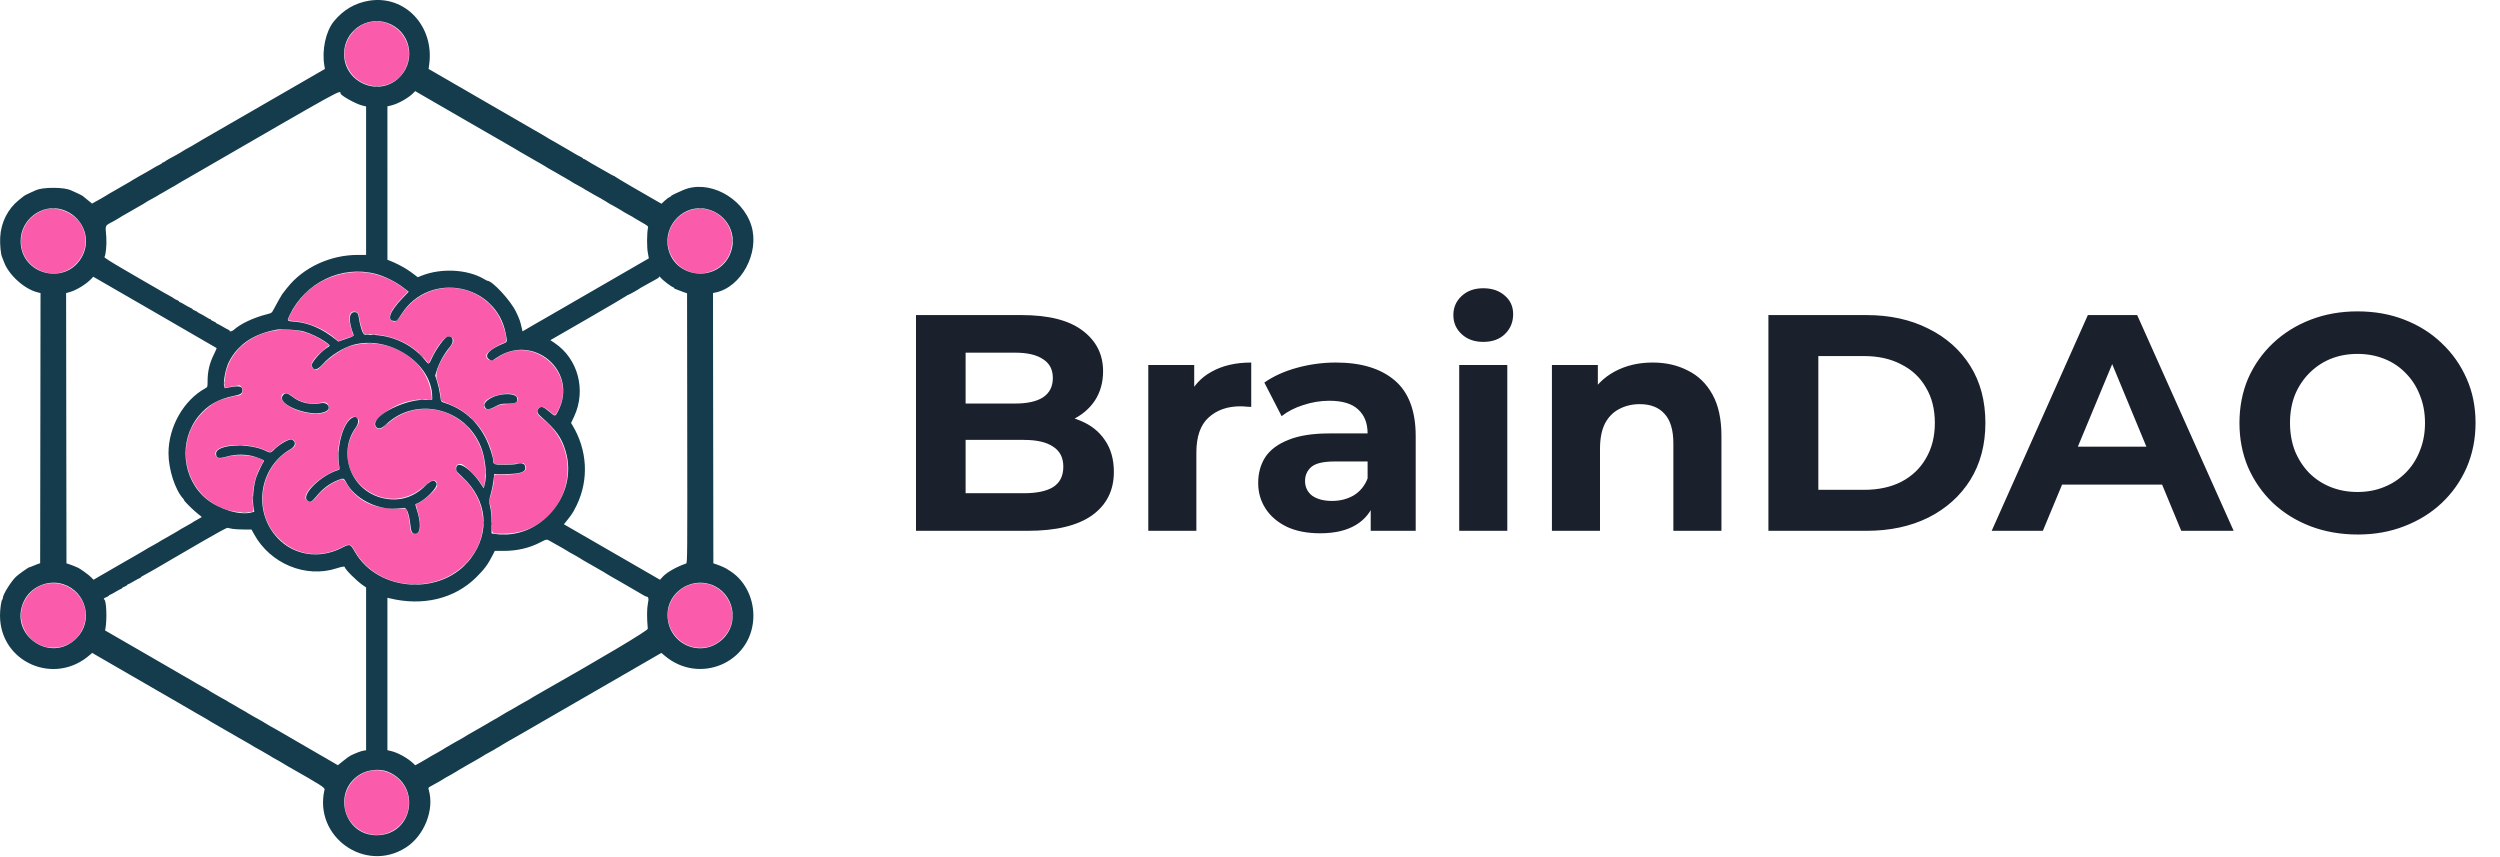
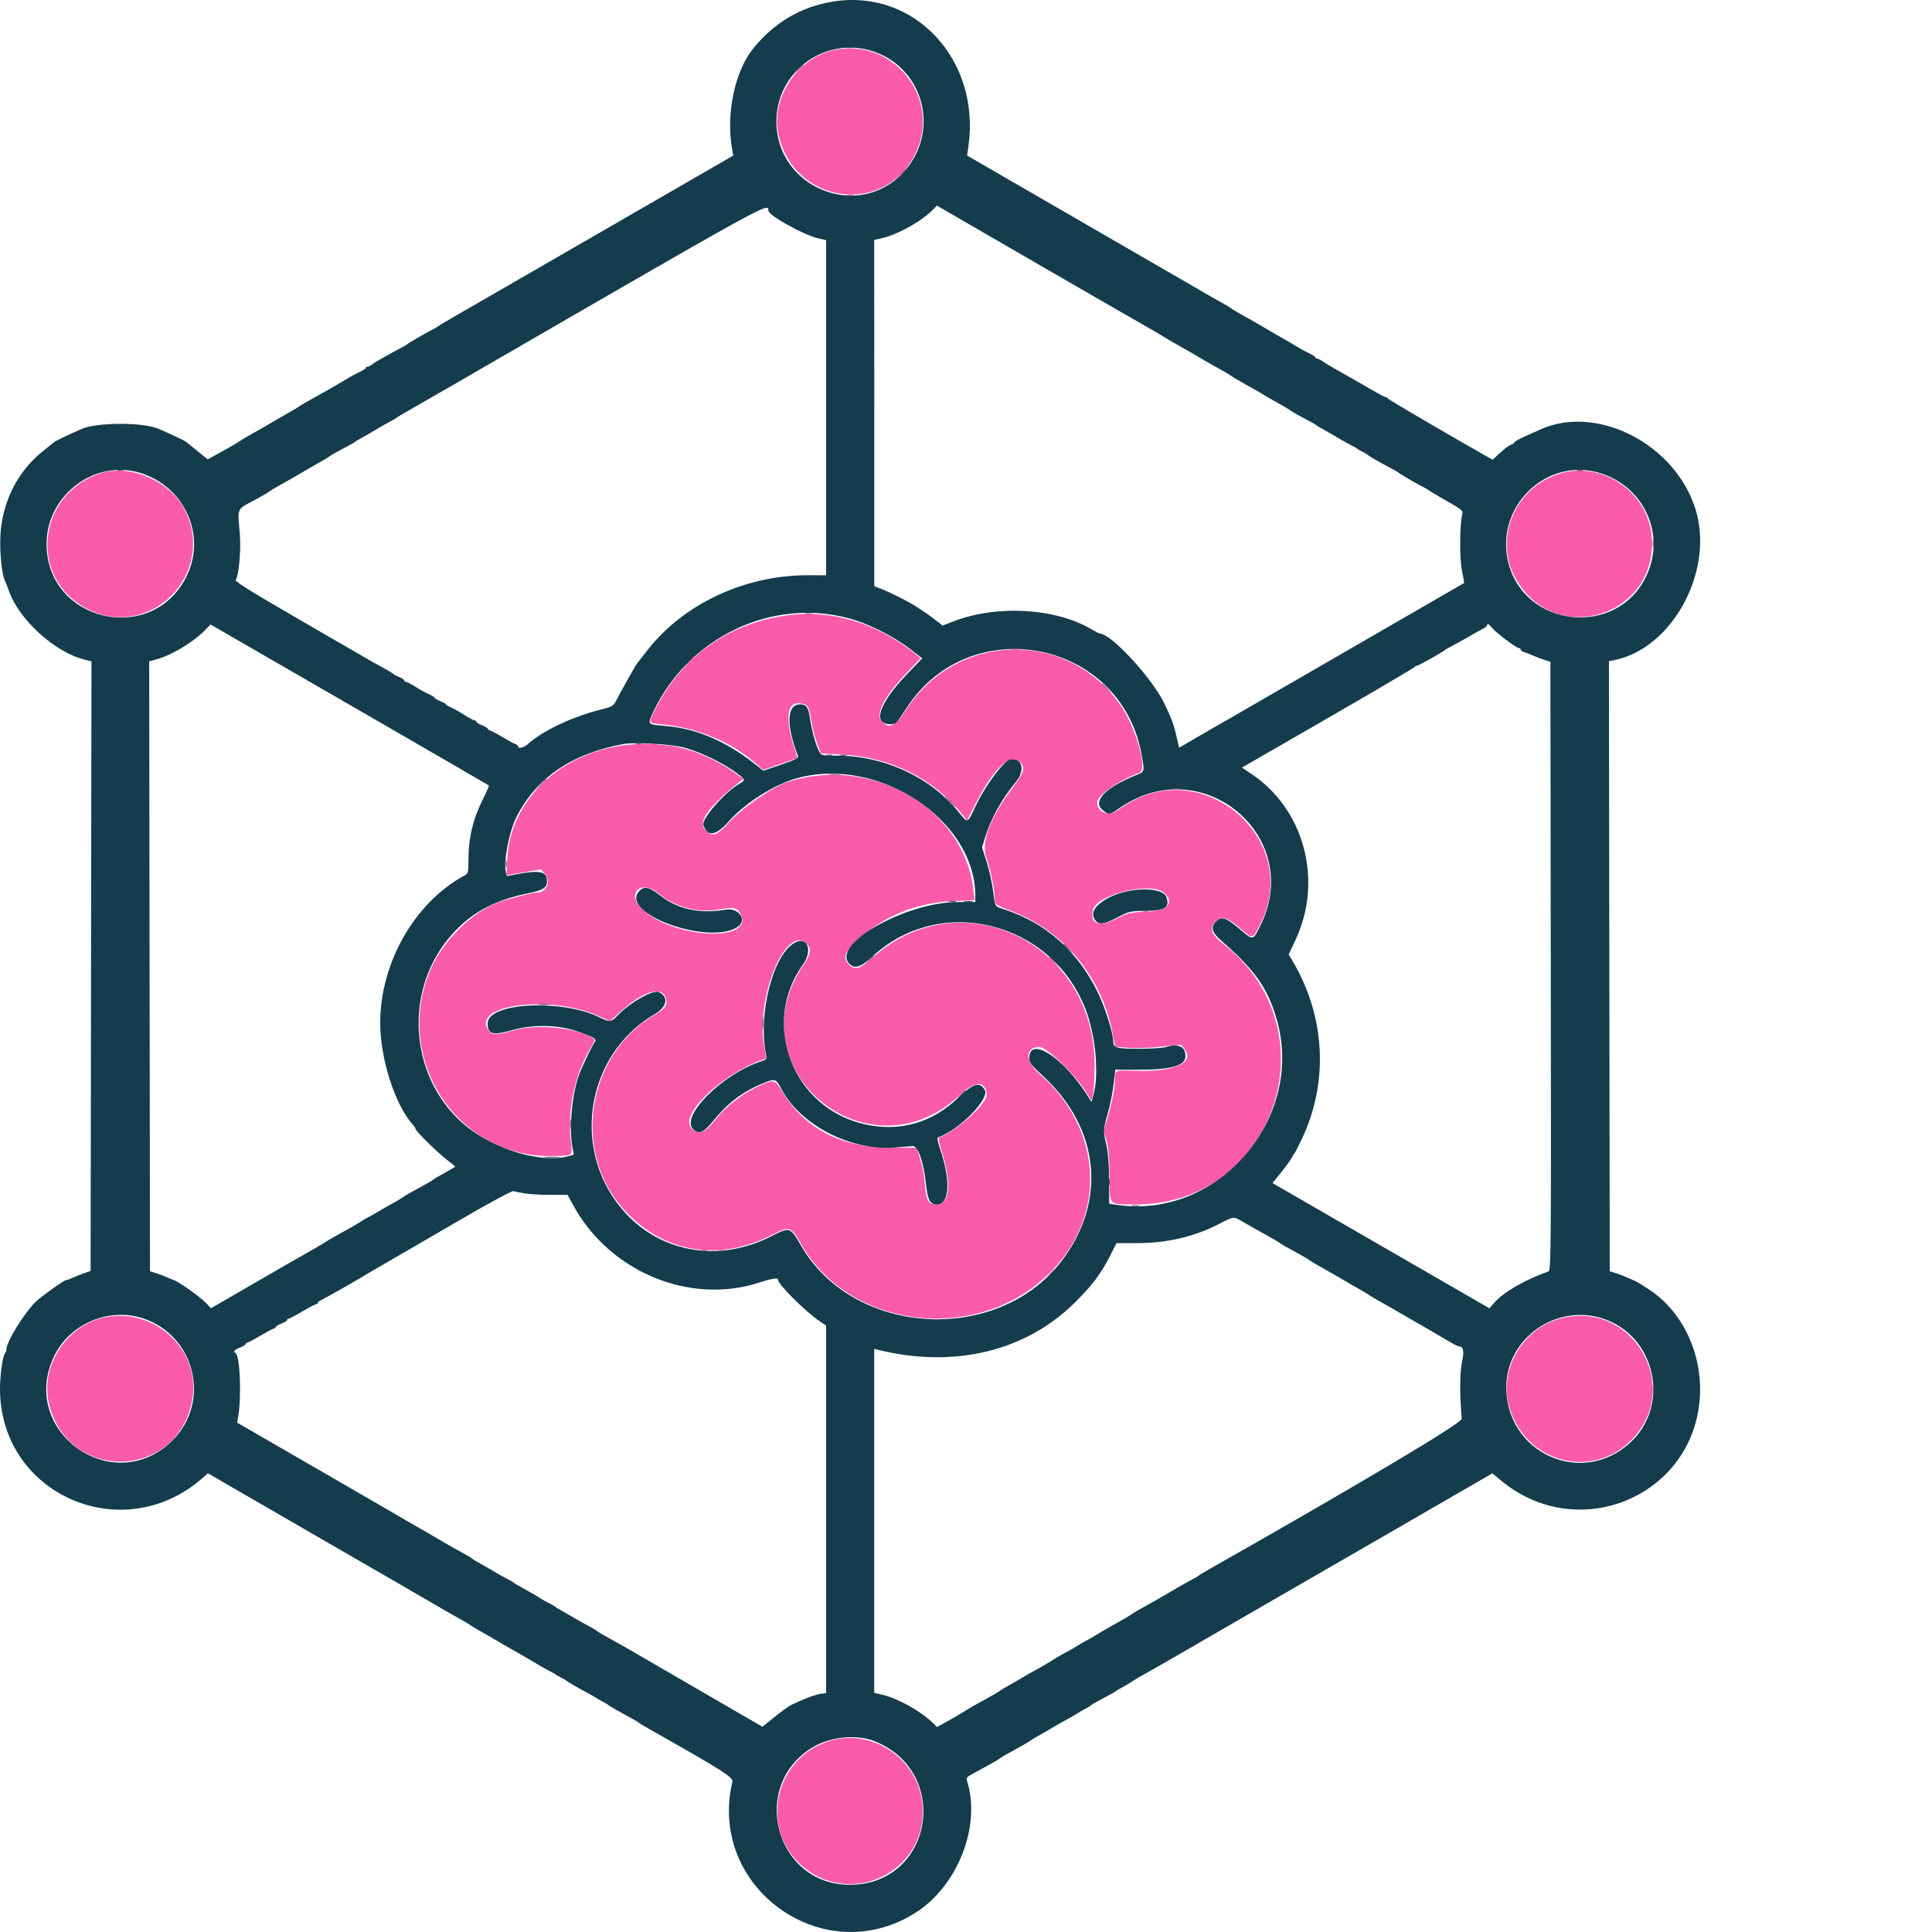
- <svg xmlns="http://www.w3.org/2000/svg" width="146" height="50" viewBox="0 0 146 50" fill="none">
+ <svg xmlns="http://www.w3.org/2000/svg" width="50" height="50" viewBox="0 0 50 50" fill="none">
  <path fill-rule="evenodd" clip-rule="evenodd" d="M21.608 1.29C20.643 1.482 19.942 2.533 20.147 3.479C20.541 5.298 22.929 5.61 23.705 3.944C24.358 2.543 23.129 0.987 21.608 1.29ZM2.595 12.25C0.956 12.794 0.734 14.955 2.237 15.747C3.864 16.604 5.609 14.862 4.786 13.203C4.415 12.454 3.36 11.996 2.595 12.25ZM40.292 12.28C39.127 12.692 38.635 14.057 39.285 15.075C40.344 16.735 42.847 15.926 42.753 13.953C42.695 12.738 41.429 11.877 40.292 12.28ZM20.155 15.959C18.714 16.224 17.613 17.055 16.944 18.384C16.773 18.723 16.767 18.712 17.116 18.744C18.032 18.827 18.91 19.191 19.56 19.756L19.753 19.924L20.183 19.777C20.419 19.696 20.619 19.625 20.627 19.619C20.635 19.613 20.603 19.489 20.555 19.345C20.297 18.557 20.374 18.123 20.756 18.208C20.914 18.242 20.944 18.3 21.002 18.675C21.027 18.841 21.092 19.093 21.146 19.237L21.243 19.498L21.779 19.526C23.042 19.592 24.164 20.149 24.899 21.075L25.027 21.236L25.213 20.866C25.706 19.886 26.144 19.467 26.403 19.727C26.544 19.868 26.506 19.992 26.198 20.399C25.628 21.151 25.386 21.797 25.524 22.193C25.64 22.524 25.737 22.986 25.738 23.21C25.739 23.412 25.737 23.411 26.18 23.579C27.526 24.09 28.505 25.271 28.792 26.726L28.863 27.087L29.171 27.116C29.35 27.133 29.706 27.123 30.023 27.091L30.567 27.037L30.644 27.132C30.952 27.514 30.38 27.758 29.288 27.71C28.854 27.691 28.853 27.692 28.853 27.968C28.853 28.171 28.752 28.659 28.641 28.997C28.558 29.251 28.557 29.262 28.63 29.497C28.687 29.679 28.707 29.901 28.715 30.422C28.726 31.233 28.666 31.165 29.377 31.169C32.985 31.19 34.52 26.661 31.66 24.43C31.377 24.209 31.301 24.049 31.412 23.9C31.57 23.687 31.74 23.716 32.091 24.02C32.431 24.314 32.41 24.317 32.61 23.928C33.749 21.703 31.051 19.445 29.01 20.915C28.704 21.136 28.396 21.056 28.396 20.755C28.396 20.587 29.012 20.162 29.486 20.003C29.72 19.925 29.383 18.769 28.956 18.187C27.549 16.266 24.713 16.373 23.433 18.395C23.186 18.786 23.015 18.869 22.833 18.686C22.641 18.494 22.861 18.048 23.457 17.422L23.827 17.034L23.673 16.91C22.617 16.068 21.381 15.734 20.155 15.959ZM16.31 19.271C14.554 19.429 13.209 20.677 13.129 22.219L13.106 22.651L13.227 22.63C13.293 22.618 13.494 22.584 13.674 22.554L14.001 22.499L14.1 22.614C14.263 22.803 14.145 23.098 13.906 23.098C13.806 23.098 13.233 23.239 12.953 23.332C12.241 23.57 11.44 24.359 11.122 25.138C10.168 27.47 11.882 30.003 14.356 29.917C14.857 29.9 14.817 29.942 14.768 29.487C14.687 28.735 14.871 27.844 15.239 27.202C15.33 27.044 15.399 26.911 15.393 26.906C15.04 26.608 13.922 26.482 13.282 26.669C12.876 26.787 12.727 26.787 12.643 26.668C12.174 25.996 14.254 25.731 15.512 26.303L15.785 26.427L15.998 26.234C16.64 25.653 17.105 25.499 17.23 25.827C17.291 25.988 17.213 26.113 16.967 26.253C15.183 27.262 14.779 29.827 16.168 31.329C17.182 32.426 18.604 32.66 19.986 31.957C20.439 31.727 20.472 31.738 20.737 32.202C22.001 34.424 25.343 34.795 27.192 32.918C28.661 31.427 28.532 29.206 26.894 27.785C26.521 27.462 26.527 27.093 26.903 27.093C27.075 27.093 27.794 27.78 28.076 28.213L28.249 28.478L28.288 28.317C28.309 28.228 28.327 27.893 28.328 27.572C28.34 24.411 24.873 22.725 22.588 24.78C22.249 25.084 22.122 25.121 21.968 24.958C21.82 24.8 21.851 24.669 22.096 24.427C22.793 23.738 23.679 23.358 24.683 23.318L25.225 23.296L25.192 23.022C24.939 20.919 22.596 19.55 20.408 20.228C20.018 20.349 19.233 20.886 18.865 21.284C18.549 21.624 18.472 21.655 18.293 21.514C18.034 21.31 18.264 20.945 19.052 20.307L19.236 20.158L18.969 19.968C18.472 19.615 17.778 19.338 17.27 19.291C16.727 19.24 16.662 19.239 16.31 19.271ZM17.04 23.12C17.476 23.478 18.056 23.633 18.601 23.537C18.993 23.469 19.08 23.486 19.164 23.649C19.548 24.394 17.446 24.302 16.627 23.538C16.192 23.132 16.579 22.741 17.04 23.12ZM30.129 23.11C30.412 23.37 30.215 23.572 29.652 23.597C29.225 23.617 29.18 23.628 28.881 23.782C28.447 24.006 28.196 23.906 28.286 23.546C28.387 23.141 29.801 22.807 30.129 23.11ZM20.882 24.43C21.005 24.554 20.984 24.695 20.799 24.966C18.962 27.664 22.478 30.576 24.856 28.326C25.242 27.961 25.532 27.972 25.532 28.351C25.532 28.573 24.709 29.304 24.309 29.437C24.281 29.447 24.299 29.557 24.357 29.74C24.636 30.616 24.591 31.172 24.243 31.172C24.026 31.172 23.971 31.076 23.937 30.642C23.922 30.452 23.869 30.164 23.818 30.001L23.725 29.704L22.978 29.697C21.735 29.685 20.821 29.199 20.238 28.239C20.043 27.918 20.029 27.916 19.536 28.157C19.181 28.331 18.762 28.663 18.535 28.952C18.239 29.328 18.095 29.387 17.906 29.209C17.555 28.879 18.635 27.823 19.724 27.43L19.833 27.391L19.778 27.086C19.55 25.807 20.345 23.892 20.882 24.43ZM2.647 34.109C1.7 34.339 1.054 35.361 1.262 36.299C1.717 38.35 4.549 38.33 4.967 36.273C5.236 34.952 3.984 33.784 2.647 34.109ZM40.394 34.12C39.424 34.373 38.802 35.406 39.046 36.355C39.428 37.847 41.212 38.337 42.25 37.236C43.551 35.857 42.23 33.638 40.394 34.12ZM21.373 45.087C20.054 45.565 19.684 47.275 20.694 48.231C21.902 49.377 23.873 48.544 23.882 46.884C23.889 45.587 22.581 44.65 21.373 45.087Z" fill="#FB5BAB" />
  <path fill-rule="evenodd" clip-rule="evenodd" d="M21.567 0.039C20.738 0.171 20.049 0.573 19.499 1.247C19.023 1.829 18.787 2.926 18.943 3.834L18.976 4.026L15.601 5.975C13.745 7.048 12.03 8.037 11.79 8.174C11.55 8.311 11.345 8.434 11.334 8.447C11.322 8.459 11.257 8.498 11.188 8.532C11.026 8.613 10.571 8.877 10.545 8.905C10.533 8.918 10.449 8.967 10.358 9.015C9.959 9.226 9.689 9.38 9.628 9.433C9.592 9.464 9.541 9.489 9.514 9.489C9.487 9.489 9.465 9.504 9.465 9.521C9.465 9.539 9.395 9.585 9.31 9.625C9.224 9.664 9.079 9.742 8.988 9.799C8.896 9.855 8.775 9.927 8.718 9.959C8.661 9.991 8.539 10.06 8.448 10.113C8.357 10.166 8.179 10.265 8.054 10.334C7.928 10.402 7.797 10.479 7.763 10.504C7.729 10.53 7.656 10.576 7.602 10.606C7.328 10.761 7.192 10.84 7.078 10.908C7.01 10.949 6.907 11.009 6.85 11.041C6.793 11.073 6.679 11.138 6.596 11.185C6.514 11.232 6.402 11.296 6.347 11.327C6.292 11.358 6.22 11.404 6.186 11.429C6.151 11.454 6.02 11.531 5.895 11.6C5.769 11.668 5.601 11.762 5.522 11.807L5.377 11.889L5.127 11.687C4.99 11.576 4.854 11.465 4.825 11.441C4.796 11.418 4.646 11.342 4.493 11.272C4.339 11.203 4.176 11.129 4.131 11.108C3.938 11.02 3.561 10.969 3.114 10.969C2.666 10.969 2.289 11.02 2.096 11.108C2.051 11.129 1.888 11.203 1.734 11.272C1.581 11.342 1.432 11.418 1.402 11.442C1.373 11.466 1.242 11.572 1.11 11.676C0.453 12.199 0.053 12.996 0.01 13.869C-0.011 14.294 0.047 14.869 0.125 15.022C0.143 15.058 0.191 15.178 0.229 15.289C0.492 16.036 1.41 16.874 2.178 17.068L2.367 17.116L2.356 25.004L2.345 32.892L2.18 32.949C2.088 32.98 1.955 33.034 1.883 33.068C1.811 33.101 1.733 33.129 1.71 33.129C1.66 33.129 1.052 33.562 0.926 33.688C0.617 33.996 0.166 34.727 0.166 34.92C0.166 34.956 0.149 35.003 0.129 35.025C0.07 35.089 0 35.586 0 35.945C0 38.676 3.176 40.07 5.247 38.247L5.381 38.129L7.578 39.4C8.788 40.099 9.833 40.703 9.901 40.742C9.97 40.782 10.153 40.888 10.309 40.977C10.465 41.067 10.624 41.16 10.662 41.183C10.7 41.206 10.872 41.305 11.043 41.403C11.214 41.501 11.419 41.621 11.499 41.669C11.579 41.717 11.748 41.813 11.873 41.881C11.998 41.95 12.129 42.027 12.164 42.052C12.198 42.077 12.271 42.123 12.325 42.154C12.599 42.309 12.735 42.387 12.849 42.456C12.917 42.497 13.02 42.557 13.077 42.589C13.134 42.62 13.251 42.687 13.336 42.736C13.422 42.786 13.556 42.863 13.635 42.908C13.713 42.952 13.848 43.032 13.936 43.085C14.023 43.139 14.15 43.21 14.219 43.244C14.287 43.277 14.352 43.314 14.364 43.326C14.375 43.337 14.441 43.375 14.509 43.409C14.578 43.444 14.643 43.482 14.655 43.495C14.677 43.519 14.978 43.693 15.257 43.841C15.348 43.89 15.432 43.939 15.443 43.95C15.455 43.962 15.52 43.999 15.589 44.034C15.657 44.068 15.722 44.106 15.734 44.119C15.756 44.144 16.057 44.317 16.336 44.465C16.427 44.514 16.511 44.565 16.523 44.578C16.534 44.591 16.693 44.686 16.876 44.789C18.71 45.827 18.98 45.998 18.954 46.11C18.304 48.863 21.325 51.017 23.702 49.496C24.777 48.809 25.381 47.288 25.039 46.13C25.003 46.008 25.01 45.995 25.152 45.918C25.67 45.635 25.808 45.557 25.863 45.516C25.935 45.463 26.039 45.403 26.362 45.228C26.487 45.16 26.618 45.083 26.652 45.058C26.686 45.032 26.759 44.986 26.814 44.956C27.099 44.794 27.224 44.722 27.337 44.653C27.406 44.611 27.518 44.548 27.586 44.514C27.655 44.479 27.786 44.403 27.877 44.345C27.968 44.287 28.071 44.228 28.105 44.214C28.139 44.199 28.195 44.164 28.23 44.136C28.264 44.108 28.413 44.022 28.562 43.945C28.71 43.868 28.841 43.795 28.853 43.784C28.864 43.772 28.915 43.74 28.967 43.711C29.018 43.682 29.102 43.636 29.154 43.607C29.205 43.578 29.275 43.534 29.309 43.509C29.343 43.483 29.474 43.406 29.6 43.337C29.811 43.221 30.49 42.832 30.783 42.66C30.852 42.619 31.104 42.473 31.343 42.335C31.583 42.197 33.319 41.194 35.201 40.107L38.623 38.13L38.834 38.306C40.836 39.985 43.843 38.725 43.993 36.145C44.057 35.034 43.549 33.952 42.697 33.386C42.424 33.204 42.37 33.173 42.262 33.128C42.205 33.105 42.121 33.068 42.075 33.046C42.029 33.023 41.917 32.982 41.826 32.953L41.66 32.9L41.649 25.006L41.639 17.112L41.774 17.085C43.285 16.784 44.371 14.773 43.881 13.183C43.363 11.501 41.343 10.456 39.875 11.11C39.829 11.131 39.656 11.208 39.491 11.282C39.325 11.356 39.19 11.431 39.19 11.449C39.19 11.467 39.152 11.493 39.106 11.508C39.06 11.523 38.934 11.616 38.826 11.716L38.629 11.898L38.463 11.804C37.508 11.264 35.928 10.339 35.917 10.313C35.91 10.295 35.888 10.28 35.869 10.28C35.839 10.28 35.659 10.182 35.173 9.9C34.935 9.763 34.732 9.647 34.54 9.54C34.437 9.483 34.304 9.401 34.243 9.359C34.182 9.316 34.112 9.281 34.087 9.281C34.062 9.281 34.042 9.267 34.042 9.249C34.042 9.232 33.972 9.185 33.886 9.146C33.801 9.106 33.656 9.028 33.565 8.972C33.473 8.915 33.352 8.843 33.294 8.811C33.145 8.728 32.878 8.574 32.734 8.487C32.666 8.445 32.563 8.386 32.506 8.354C32.449 8.322 32.334 8.257 32.252 8.21C32.17 8.162 32.058 8.098 32.003 8.068C31.948 8.037 31.876 7.991 31.842 7.966C31.807 7.94 31.677 7.863 31.551 7.795C31.425 7.726 31.257 7.631 31.177 7.583C31.097 7.535 30.892 7.415 30.721 7.317C30.55 7.218 30.377 7.119 30.337 7.096C30.297 7.073 29.087 6.373 27.647 5.54L25.029 4.026L25.062 3.792C25.383 1.547 23.668 -0.295 21.567 0.039ZM22.62 1.337C23.931 1.789 24.331 3.431 23.381 4.459C22.217 5.72 20.093 4.87 20.093 3.142C20.093 1.834 21.385 0.911 22.62 1.337ZM19.885 5.454C19.885 5.573 20.799 6.081 21.167 6.166L21.38 6.216V10.552V14.888L20.913 14.887C19.292 14.882 17.703 15.62 16.767 16.813C16.632 16.986 16.505 17.146 16.486 17.171C16.445 17.222 16.131 17.781 15.975 18.079C15.87 18.279 15.861 18.285 15.562 18.36C14.813 18.548 14.042 18.912 13.659 19.259C13.556 19.353 13.409 19.386 13.409 19.316C13.409 19.296 13.377 19.269 13.336 19.255C13.296 19.242 13.152 19.164 13.015 19.082C12.878 18.999 12.733 18.922 12.693 18.909C12.653 18.896 12.62 18.873 12.62 18.857C12.62 18.841 12.555 18.802 12.475 18.77C12.395 18.739 12.33 18.698 12.33 18.68C12.33 18.661 12.31 18.646 12.286 18.646C12.262 18.646 12.146 18.583 12.027 18.508C11.908 18.432 11.75 18.343 11.676 18.31C11.602 18.277 11.541 18.24 11.541 18.227C11.541 18.214 11.476 18.178 11.396 18.146C11.316 18.115 11.25 18.076 11.25 18.06C11.25 18.044 11.18 18 11.095 17.962C11.009 17.925 10.855 17.84 10.752 17.774C10.649 17.707 10.542 17.652 10.514 17.65C10.485 17.648 10.462 17.63 10.462 17.61C10.462 17.59 10.401 17.549 10.327 17.519C10.252 17.489 10.182 17.452 10.171 17.436C10.159 17.421 10.033 17.345 9.89 17.267C9.746 17.19 9.566 17.089 9.489 17.043C9.413 16.997 9.203 16.876 9.024 16.773C8.844 16.67 8.665 16.567 8.625 16.544C8.586 16.521 7.993 16.176 7.307 15.778C6.449 15.28 6.072 15.04 6.099 15.008C6.179 14.911 6.239 14.265 6.208 13.842C6.151 13.088 6.087 13.216 6.684 12.89C6.809 12.822 6.94 12.745 6.974 12.719C7.009 12.694 7.081 12.648 7.136 12.617C7.19 12.586 7.302 12.523 7.385 12.475C7.467 12.428 7.581 12.363 7.639 12.331C7.696 12.299 7.798 12.24 7.867 12.198C7.98 12.13 8.116 12.052 8.391 11.897C8.445 11.866 8.518 11.82 8.552 11.794C8.586 11.768 8.736 11.684 8.884 11.607C9.032 11.529 9.163 11.457 9.175 11.445C9.186 11.434 9.24 11.399 9.294 11.368C9.349 11.338 9.455 11.278 9.531 11.236C9.606 11.193 9.739 11.115 9.826 11.062C9.913 11.008 10.04 10.937 10.109 10.903C10.177 10.87 10.242 10.831 10.254 10.818C10.265 10.805 10.424 10.709 10.607 10.606C10.79 10.503 11.266 10.229 11.665 9.998C20.057 5.141 19.885 5.236 19.885 5.454ZM27.026 6.93C28.362 7.702 29.557 8.391 29.683 8.461C29.808 8.531 29.982 8.632 30.07 8.687C30.157 8.742 30.288 8.819 30.36 8.86C30.571 8.978 31.049 9.253 31.192 9.339C31.264 9.383 31.425 9.474 31.551 9.543C31.677 9.611 31.807 9.688 31.842 9.714C31.876 9.739 31.948 9.785 32.003 9.816C32.058 9.847 32.17 9.91 32.252 9.958C32.334 10.005 32.449 10.07 32.506 10.102C32.563 10.134 32.666 10.193 32.734 10.235C32.848 10.303 32.984 10.381 33.258 10.536C33.312 10.567 33.385 10.613 33.419 10.639C33.453 10.665 33.603 10.749 33.751 10.826C33.9 10.904 34.03 10.976 34.042 10.988C34.063 11.008 34.183 11.08 34.374 11.185C34.431 11.216 34.552 11.287 34.644 11.343C34.735 11.399 34.875 11.476 34.955 11.516C35.035 11.555 35.11 11.597 35.121 11.61C35.133 11.623 35.198 11.661 35.267 11.695C35.335 11.729 35.4 11.769 35.412 11.782C35.434 11.809 35.731 11.979 36.014 12.128C36.105 12.176 36.189 12.225 36.201 12.237C36.227 12.266 36.682 12.53 36.844 12.611C36.913 12.645 36.978 12.684 36.989 12.697C37.001 12.71 37.203 12.83 37.439 12.964C37.841 13.191 37.867 13.213 37.842 13.314C37.775 13.592 37.771 14.467 37.836 14.772C37.872 14.942 37.897 15.084 37.892 15.088C37.886 15.092 36.539 15.87 34.898 16.818C33.257 17.766 31.865 18.57 31.805 18.605C31.745 18.639 31.556 18.748 31.385 18.845C31.214 18.943 31.046 19.041 31.011 19.062C30.977 19.084 30.851 19.158 30.731 19.226L30.514 19.351L30.489 19.237C30.375 18.732 30.354 18.669 30.135 18.209C29.826 17.559 28.756 16.398 28.466 16.398C28.452 16.398 28.351 16.346 28.242 16.282C27.297 15.729 25.776 15.648 24.65 16.09L24.396 16.19L24.221 16.055C24.124 15.98 24.011 15.896 23.968 15.868C23.926 15.84 23.821 15.77 23.735 15.713C23.542 15.585 23.087 15.352 22.823 15.248L22.626 15.17V10.69L22.625 6.21L22.843 6.159C23.248 6.065 23.869 5.714 24.152 5.419L24.247 5.321L24.422 5.423C24.518 5.48 25.69 6.157 27.026 6.93ZM3.637 12.241C4.791 12.598 5.353 13.876 4.82 14.932C3.918 16.719 1.213 16.086 1.205 14.086C1.2 12.819 2.447 11.872 3.637 12.241ZM41.322 12.219C42.51 12.526 43.121 13.782 42.618 14.884C41.873 16.514 39.428 16.267 39.026 14.521C38.708 13.135 39.97 11.87 41.322 12.219ZM21.952 15.997C22.453 16.129 23.099 16.449 23.527 16.776L23.869 17.037L23.485 17.436C22.749 18.2 22.565 18.743 23.042 18.743C23.19 18.743 23.186 18.747 23.459 18.326C25.091 15.802 28.979 16.548 29.538 19.492C29.626 19.958 29.624 19.972 29.444 20.044C28.6 20.38 28.252 20.741 28.547 20.973C28.694 21.09 28.721 21.085 29.003 20.893C31.141 19.435 33.767 21.668 32.614 23.964C32.42 24.349 32.438 24.347 32.072 24.035C31.73 23.744 31.609 23.707 31.468 23.848C31.323 23.993 31.361 24.129 31.603 24.34C32.472 25.1 32.797 25.555 33.032 26.345C33.799 28.925 31.529 31.577 28.894 31.18L28.707 31.152L28.703 30.528C28.7 30.09 28.677 29.813 28.626 29.598C28.548 29.267 28.551 29.221 28.681 28.772C28.729 28.608 28.79 28.295 28.817 28.078L28.865 27.682L29.409 27.685C30.301 27.69 30.679 27.586 30.679 27.336C30.679 27.084 30.503 26.999 30.181 27.096C30.101 27.121 29.788 27.141 29.485 27.142C28.9 27.144 28.811 27.119 28.811 26.952C28.811 26.739 28.596 26.061 28.403 25.668C27.887 24.614 27.069 23.889 25.999 23.538C25.734 23.451 25.753 23.483 25.698 23.038C25.673 22.836 25.599 22.504 25.534 22.301L25.415 21.932L25.488 21.693C25.643 21.186 25.923 20.678 26.294 20.233C26.546 19.931 26.448 19.582 26.133 19.662C25.971 19.702 25.517 20.31 25.27 20.818C25.015 21.344 25.065 21.326 24.787 20.989C24.059 20.104 22.875 19.56 21.669 19.556C21.262 19.554 21.253 19.552 21.197 19.443C21.111 19.276 21.008 18.906 20.966 18.612C20.922 18.3 20.873 18.229 20.703 18.229C20.36 18.229 20.34 18.758 20.652 19.564C20.672 19.617 20.586 19.662 20.216 19.789L19.754 19.947L19.643 19.857C18.827 19.195 18.049 18.854 17.206 18.786C16.742 18.748 16.748 18.756 16.915 18.406C17.831 16.49 19.961 15.472 21.952 15.997ZM12.652 20.328C12.66 20.336 12.598 20.481 12.514 20.649C12.237 21.2 12.123 21.674 12.123 22.279C12.122 22.599 12.12 22.604 11.993 22.674C10.721 23.375 9.84 24.928 9.84 26.47C9.84 27.415 10.229 28.615 10.7 29.125C10.729 29.156 10.752 29.196 10.752 29.214C10.752 29.268 11.328 29.834 11.568 30.016C11.691 30.109 11.787 30.191 11.781 30.196C11.774 30.202 11.702 30.245 11.619 30.291C11.315 30.461 11.27 30.487 11.209 30.533C11.175 30.558 11.044 30.634 10.918 30.702C10.596 30.877 10.491 30.937 10.42 30.99C10.386 31.016 10.255 31.093 10.129 31.161C10.004 31.23 9.836 31.326 9.756 31.375C9.676 31.424 9.564 31.486 9.507 31.514C9.45 31.541 9.375 31.586 9.341 31.612C9.306 31.639 9.176 31.717 9.05 31.785C8.726 31.962 8.539 32.069 8.357 32.184C8.27 32.238 8.096 32.34 7.971 32.409C7.845 32.479 7.229 32.833 6.601 33.197L5.459 33.858L5.355 33.744C5.214 33.589 4.655 33.186 4.503 33.131C4.435 33.106 4.342 33.068 4.297 33.046C4.251 33.023 4.139 32.982 4.048 32.953L3.882 32.9L3.871 25.008L3.861 17.116L4.058 17.062C4.457 16.953 5.034 16.599 5.335 16.28L5.447 16.161L9.041 18.236C11.018 19.378 12.643 20.319 12.652 20.328ZM38.613 16.248C38.708 16.369 39.243 16.773 39.309 16.773C39.335 16.773 39.356 16.79 39.356 16.811C39.356 16.833 39.398 16.863 39.449 16.879C39.501 16.894 39.599 16.932 39.667 16.963C39.736 16.994 39.867 17.044 39.958 17.073L40.124 17.127L40.134 25.004C40.144 32.479 40.141 32.883 40.072 32.907C39.475 33.114 38.913 33.438 38.668 33.719L38.545 33.858L35.739 32.238L32.932 30.618L33.153 30.344C33.275 30.194 33.398 30.023 33.428 29.966C33.457 29.909 33.492 29.853 33.505 29.841C33.517 29.83 33.599 29.671 33.687 29.488C34.398 27.994 34.302 26.278 33.426 24.827L33.351 24.702L33.527 24.327C34.248 22.79 33.759 20.948 32.387 20.029L32.142 19.865L34.369 18.581C35.593 17.874 36.601 17.281 36.609 17.263C36.616 17.245 36.643 17.23 36.667 17.23C36.71 17.23 37.36 16.865 37.404 16.816C37.416 16.804 37.491 16.761 37.571 16.721C37.651 16.681 37.847 16.573 38.007 16.48C38.166 16.387 38.339 16.291 38.391 16.265C38.442 16.239 38.484 16.203 38.484 16.183C38.484 16.121 38.532 16.146 38.613 16.248ZM17.727 19.352C18.143 19.473 18.671 19.725 18.997 19.958C19.304 20.178 19.306 20.183 19.13 20.287C18.746 20.515 18.154 21.193 18.204 21.35C18.303 21.663 18.526 21.634 18.851 21.267C19.284 20.778 20.041 20.299 20.636 20.137C22.741 19.564 25.241 21.219 25.241 23.187V23.342L24.794 23.344C23.421 23.349 21.49 24.452 21.985 24.948C22.119 25.082 22.286 25.03 22.569 24.764C24.314 23.128 27.189 23.824 28.088 26.101C28.35 26.767 28.449 27.78 28.303 28.315L28.248 28.517L28.113 28.307C27.491 27.344 26.638 26.81 26.638 27.384C26.638 27.5 26.688 27.565 26.999 27.852C28.459 29.2 28.651 31.076 27.487 32.618C25.836 34.807 22.102 34.601 20.736 32.245C20.448 31.748 20.448 31.747 19.946 32.002C18.636 32.665 17.163 32.435 16.209 31.418C14.752 29.862 15.119 27.305 16.952 26.241C17.266 26.059 17.311 25.795 17.048 25.675C16.897 25.605 16.289 25.956 15.965 26.299C15.822 26.451 15.766 26.457 15.546 26.344C14.575 25.846 12.62 25.94 12.62 26.485C12.62 26.766 12.75 26.803 13.246 26.662C13.787 26.508 14.422 26.517 14.924 26.685C15.31 26.814 15.451 26.89 15.407 26.943C15.341 27.023 15.08 27.564 14.988 27.809C14.802 28.307 14.721 29.208 14.817 29.706L14.851 29.882L14.701 29.924C14.028 30.111 12.821 29.757 12.076 29.154C10.629 27.982 10.412 25.742 11.605 24.291C12.126 23.658 12.749 23.304 13.67 23.118C14.052 23.041 14.156 22.973 14.156 22.804C14.156 22.557 13.989 22.514 13.419 22.616L13.117 22.671L13.091 22.569C13.025 22.302 13.175 21.523 13.367 21.142C13.877 20.127 14.805 19.498 16.149 19.253C16.433 19.202 17.423 19.263 17.727 19.352ZM16.525 23.084C16.072 23.661 18.357 24.47 19.086 23.991C19.347 23.82 19.126 23.485 18.791 23.541C18.102 23.658 17.541 23.535 17.071 23.164C16.788 22.942 16.652 22.922 16.525 23.084ZM29.143 23.073C28.63 23.185 28.22 23.497 28.297 23.716C28.377 23.944 28.514 23.953 28.894 23.755C29.223 23.583 29.245 23.578 29.643 23.574C30.152 23.57 30.286 23.48 30.184 23.211C30.113 23.024 29.648 22.962 29.143 23.073ZM20.563 24.401C20.004 24.713 19.612 26.247 19.825 27.288C19.85 27.41 19.843 27.421 19.692 27.47C18.706 27.791 17.604 28.886 17.934 29.217C18.089 29.372 18.198 29.326 18.467 28.997C18.832 28.548 19.212 28.259 19.716 28.047C20.048 27.908 20.084 27.915 20.206 28.152C20.692 29.102 21.993 29.785 23.144 29.697C23.35 29.682 23.565 29.665 23.622 29.661C23.758 29.652 23.9 30.056 23.963 30.632C24.011 31.066 24.067 31.173 24.248 31.173C24.579 31.173 24.611 30.546 24.321 29.707C24.272 29.565 24.25 29.444 24.272 29.437C24.804 29.259 25.612 28.447 25.488 28.215C25.367 27.987 25.191 28.033 24.821 28.39C24.129 29.059 23.299 29.3 22.385 29.098C20.522 28.683 19.675 26.505 20.778 24.965C21.043 24.597 20.897 24.214 20.563 24.401ZM13.575 30.885C13.701 30.906 14.003 30.923 14.246 30.923L14.688 30.923L14.838 31.197C15.784 32.922 17.857 33.779 19.659 33.19C19.976 33.086 20.134 33.062 20.135 33.119C20.135 33.237 20.836 33.937 21.204 34.186L21.38 34.306V39.06V43.815L21.22 43.84C21.078 43.863 20.761 43.984 20.467 44.129C20.41 44.156 20.222 44.294 20.048 44.434L19.731 44.688L18 43.684C17.048 43.133 16.237 42.662 16.198 42.639C16.16 42.616 15.979 42.515 15.796 42.415C15.613 42.314 15.455 42.22 15.443 42.207C15.432 42.193 15.348 42.142 15.257 42.093C15.165 42.045 14.978 41.941 14.841 41.861C14.704 41.783 14.546 41.691 14.488 41.658C14.431 41.626 14.375 41.589 14.364 41.578C14.352 41.566 14.287 41.53 14.219 41.496C14.15 41.463 14.047 41.404 13.99 41.367C13.933 41.329 13.801 41.251 13.697 41.193C13.368 41.011 13.306 40.975 13.285 40.952C13.273 40.939 13.198 40.896 13.118 40.856C13.039 40.816 12.917 40.749 12.849 40.708C12.736 40.639 12.605 40.564 12.325 40.406C12.271 40.375 12.216 40.339 12.205 40.326C12.194 40.313 12.063 40.236 11.915 40.156C11.766 40.075 11.579 39.97 11.499 39.922C11.419 39.873 11.214 39.753 11.043 39.655C10.872 39.557 10.699 39.458 10.659 39.435C10.62 39.412 10.227 39.184 9.788 38.929C9.348 38.674 8.911 38.421 8.818 38.367C8.724 38.313 8.083 37.943 7.392 37.543L6.137 36.818L6.16 36.69C6.255 36.165 6.214 35.092 6.097 35.02C6.029 34.977 6.061 34.934 6.206 34.877C6.286 34.846 6.352 34.807 6.352 34.791C6.352 34.775 6.384 34.751 6.424 34.738C6.464 34.725 6.609 34.646 6.746 34.564C6.883 34.482 7.028 34.404 7.068 34.391C7.108 34.379 7.14 34.355 7.14 34.339C7.14 34.323 7.206 34.284 7.286 34.253C7.366 34.221 7.431 34.181 7.431 34.162C7.431 34.143 7.448 34.128 7.469 34.128C7.49 34.128 7.649 34.044 7.823 33.941C7.997 33.838 8.157 33.754 8.18 33.754C8.202 33.754 8.22 33.739 8.22 33.722C8.22 33.705 8.262 33.67 8.314 33.646C8.419 33.594 9.204 33.151 9.299 33.09C9.333 33.067 9.67 32.87 10.046 32.652C10.423 32.433 11.292 31.928 11.977 31.53C12.662 31.132 13.25 30.815 13.285 30.826C13.319 30.837 13.45 30.864 13.575 30.885ZM32.11 31.589C32.191 31.635 32.327 31.713 32.413 31.762C32.498 31.811 32.671 31.907 32.796 31.976C32.922 32.044 33.053 32.121 33.087 32.147C33.158 32.2 33.263 32.26 33.585 32.434C33.711 32.502 33.842 32.579 33.876 32.604C33.91 32.63 33.983 32.676 34.037 32.706C34.092 32.737 34.204 32.801 34.286 32.849C34.369 32.896 34.483 32.961 34.54 32.993C34.597 33.024 34.7 33.084 34.768 33.125C34.882 33.194 35.018 33.272 35.292 33.427C35.346 33.458 35.419 33.504 35.453 33.529C35.487 33.554 35.618 33.631 35.744 33.7C35.87 33.768 36.031 33.86 36.103 33.904C36.224 33.976 36.632 34.212 36.927 34.38C36.996 34.418 37.197 34.537 37.375 34.643C37.552 34.749 37.711 34.836 37.727 34.837C37.875 34.843 37.901 34.945 37.836 35.256C37.776 35.537 37.774 36.08 37.83 36.718C37.84 36.825 35.256 38.364 31.364 40.572C31.181 40.675 31.023 40.771 31.011 40.784C31 40.797 30.934 40.836 30.866 40.87C30.797 40.904 30.601 41.014 30.43 41.114C29.966 41.387 29.85 41.453 29.6 41.59C29.474 41.658 29.343 41.735 29.309 41.761C29.275 41.786 29.202 41.832 29.148 41.863C29.093 41.894 28.981 41.957 28.899 42.005C28.816 42.052 28.702 42.117 28.645 42.149C28.588 42.18 28.466 42.253 28.375 42.309C28.284 42.366 28.172 42.43 28.126 42.452C28.08 42.474 27.968 42.539 27.877 42.596C27.786 42.653 27.655 42.728 27.586 42.763C27.518 42.798 27.401 42.864 27.327 42.91C27.253 42.956 27.131 43.031 27.057 43.076C26.983 43.122 26.866 43.188 26.798 43.223C26.729 43.258 26.617 43.321 26.549 43.363C26.436 43.432 26.311 43.504 26.025 43.666C25.97 43.696 25.898 43.742 25.863 43.768C25.829 43.793 25.699 43.87 25.573 43.938C25.249 44.115 25.062 44.222 24.88 44.337C24.793 44.391 24.616 44.494 24.486 44.565L24.25 44.694L24.154 44.6C23.833 44.286 23.241 43.954 22.839 43.861L22.625 43.811V39.36V34.909L22.739 34.937C24.695 35.417 26.544 34.971 27.812 33.715C28.292 33.238 28.498 32.96 28.766 32.428L28.895 32.172H29.426C30.2 32.172 30.917 32.004 31.551 31.675C31.92 31.483 31.923 31.483 32.11 31.589ZM3.695 34.117C5.049 34.559 5.468 36.27 4.468 37.273C2.947 38.797 0.476 37.054 1.396 35.107C1.792 34.267 2.811 33.828 3.695 34.117ZM41.508 34.132C42.859 34.596 43.234 36.377 42.184 37.341C40.933 38.488 38.982 37.61 38.982 35.899C38.982 34.63 40.292 33.714 41.508 34.132ZM22.625 45.058C24.638 45.855 24.14 48.778 21.991 48.778C20.047 48.778 19.375 46.17 21.069 45.199C21.514 44.943 22.183 44.883 22.625 45.058Z" fill="#143C4C" />
  <path fill-rule="evenodd" clip-rule="evenodd" d="M21.931 5.064C21.971 5.074 22.037 5.074 22.077 5.064C22.117 5.053 22.084 5.045 22.004 5.045C21.924 5.045 21.892 5.053 21.931 5.064ZM3.042 12.181C3.082 12.191 3.148 12.191 3.188 12.181C3.228 12.17 3.195 12.162 3.115 12.162C3.035 12.162 3.003 12.17 3.042 12.181ZM40.821 12.181C40.861 12.191 40.926 12.191 40.966 12.181C41.006 12.17 40.973 12.162 40.893 12.162C40.813 12.162 40.781 12.17 40.821 12.181ZM13.089 22.37C13.09 22.461 13.098 22.494 13.108 22.442C13.118 22.39 13.117 22.315 13.107 22.276C13.097 22.236 13.089 22.278 13.089 22.37ZM19.734 26.469C19.734 26.618 19.742 26.679 19.751 26.605C19.76 26.53 19.76 26.409 19.751 26.334C19.742 26.26 19.734 26.32 19.734 26.469ZM14.752 29.091C14.752 29.217 14.759 29.269 14.769 29.206C14.778 29.143 14.778 29.04 14.769 28.977C14.759 28.914 14.752 28.965 14.752 29.091ZM24.153 34.157C24.205 34.167 24.279 34.166 24.319 34.156C24.359 34.145 24.317 34.137 24.225 34.138C24.134 34.138 24.102 34.147 24.153 34.157Z" fill="#754872" />
  <path fill-rule="evenodd" clip-rule="evenodd" d="M20.651 1.801L20.529 1.936L20.664 1.814C20.79 1.7 20.818 1.666 20.786 1.666C20.779 1.666 20.718 1.727 20.651 1.801ZM23.308 4.507L23.186 4.642L23.321 4.52C23.447 4.406 23.475 4.371 23.443 4.371C23.436 4.371 23.375 4.432 23.308 4.507ZM42.772 14.069C42.772 14.172 42.78 14.214 42.789 14.162C42.8 14.111 42.8 14.027 42.789 13.975C42.78 13.923 42.772 13.966 42.772 14.069ZM20.83 15.888C20.881 15.898 20.965 15.898 21.017 15.888C21.068 15.878 21.026 15.87 20.924 15.87C20.821 15.87 20.779 15.878 20.83 15.888ZM26.165 16.804C26.227 16.813 26.33 16.813 26.393 16.804C26.456 16.794 26.405 16.786 26.279 16.786C26.153 16.786 26.102 16.794 26.165 16.804ZM17.808 17.138L17.665 17.294L17.82 17.151C17.965 17.017 17.995 16.982 17.963 16.982C17.956 16.982 17.887 17.052 17.808 17.138ZM28.521 17.703C28.521 17.71 28.581 17.77 28.656 17.838L28.791 17.96L28.669 17.825C28.555 17.699 28.521 17.67 28.521 17.703ZM16.45 19.258C16.49 19.269 16.556 19.269 16.596 19.258C16.636 19.248 16.603 19.239 16.523 19.239C16.443 19.239 16.41 19.248 16.45 19.258ZM16.866 19.258C16.905 19.269 16.971 19.269 17.011 19.258C17.051 19.248 17.018 19.239 16.938 19.239C16.858 19.239 16.826 19.248 16.866 19.258ZM21.452 20.05C21.526 20.059 21.656 20.06 21.743 20.051C21.829 20.042 21.768 20.034 21.609 20.034C21.449 20.034 21.378 20.041 21.452 20.05ZM13.968 20.322L13.804 20.499L13.98 20.334C14.144 20.181 14.176 20.145 14.144 20.145C14.137 20.145 14.058 20.225 13.968 20.322ZM30.358 20.424C30.398 20.434 30.463 20.434 30.503 20.424C30.543 20.413 30.51 20.405 30.43 20.405C30.35 20.405 30.318 20.413 30.358 20.424ZM24.577 20.749C24.654 20.829 24.727 20.894 24.738 20.894C24.75 20.894 24.696 20.829 24.618 20.749C24.541 20.669 24.468 20.603 24.457 20.603C24.445 20.603 24.499 20.669 24.577 20.749ZM29.549 23.587C29.6 23.597 29.675 23.597 29.715 23.587C29.755 23.576 29.712 23.568 29.621 23.569C29.53 23.569 29.497 23.578 29.549 23.587ZM22.478 24.858L22.356 24.994L22.491 24.872C22.616 24.758 22.645 24.723 22.613 24.723C22.605 24.723 22.545 24.784 22.478 24.858ZM27.151 24.778C27.151 24.785 27.211 24.846 27.286 24.913L27.421 25.035L27.299 24.9C27.185 24.774 27.151 24.746 27.151 24.778ZM29.299 31.204C29.351 31.214 29.434 31.214 29.486 31.204C29.537 31.194 29.495 31.186 29.393 31.186C29.29 31.186 29.248 31.194 29.299 31.204ZM18.152 32.368C18.192 32.379 18.258 32.379 18.298 32.368C18.338 32.358 18.305 32.349 18.225 32.349C18.145 32.349 18.112 32.358 18.152 32.368ZM18.609 32.368C18.649 32.379 18.715 32.379 18.754 32.368C18.794 32.358 18.762 32.349 18.682 32.349C18.602 32.349 18.569 32.358 18.609 32.368ZM42.772 35.96C42.772 36.064 42.78 36.106 42.789 36.054C42.8 36.003 42.8 35.919 42.789 35.867C42.78 35.815 42.772 35.858 42.772 35.96Z" fill="#A34E83" />
  <path fill-rule="evenodd" clip-rule="evenodd" d="M21.929 1.236C21.97 1.246 22.035 1.246 22.075 1.236C22.115 1.226 22.082 1.217 22.002 1.217C21.922 1.217 21.89 1.226 21.929 1.236ZM21.39 19.549C21.43 19.559 21.495 19.559 21.535 19.549C21.575 19.538 21.542 19.53 21.462 19.53C21.382 19.53 21.35 19.538 21.39 19.549ZM21.743 19.549C21.795 19.559 21.87 19.559 21.909 19.549C21.949 19.538 21.907 19.53 21.815 19.53C21.724 19.531 21.692 19.539 21.743 19.549ZM24.566 23.337C24.618 23.346 24.693 23.346 24.732 23.336C24.772 23.325 24.73 23.317 24.638 23.318C24.547 23.318 24.515 23.327 24.566 23.337ZM24.961 23.337C25.024 23.347 25.117 23.346 25.168 23.337C25.219 23.326 25.168 23.319 25.053 23.319C24.939 23.32 24.898 23.328 24.961 23.337ZM27.524 24.444C27.524 24.451 27.584 24.512 27.659 24.579L27.794 24.701L27.671 24.566C27.558 24.44 27.524 24.412 27.524 24.444ZM13.939 26.001C14.013 26.01 14.126 26.01 14.188 26C14.25 25.991 14.189 25.983 14.052 25.984C13.915 25.984 13.864 25.992 13.939 26.001ZM28.364 27.573C28.365 27.665 28.373 27.697 28.383 27.646C28.393 27.594 28.393 27.519 28.383 27.479C28.372 27.439 28.364 27.482 28.364 27.573ZM24.823 28.374L24.68 28.53L24.835 28.387C24.921 28.308 24.991 28.238 24.991 28.231C24.991 28.199 24.956 28.229 24.823 28.374ZM14.104 29.955C14.201 29.964 14.36 29.964 14.457 29.955C14.554 29.947 14.475 29.939 14.28 29.939C14.086 29.939 14.007 29.947 14.104 29.955ZM28.239 30.507C28.239 30.587 28.247 30.62 28.258 30.58C28.268 30.54 28.268 30.475 28.258 30.434C28.247 30.395 28.239 30.427 28.239 30.507ZM28.696 30.59C28.696 30.671 28.704 30.703 28.715 30.663C28.725 30.623 28.725 30.558 28.715 30.518C28.704 30.478 28.696 30.51 28.696 30.59ZM27.168 32.973L27.046 33.109L27.181 32.986C27.307 32.873 27.335 32.838 27.303 32.838C27.296 32.838 27.235 32.899 27.168 32.973Z" fill="#4C4464" />
-   <path d="M53.494 31V18.4H59.65C61.234 18.4 62.422 18.7 63.214 19.3C64.018 19.9 64.42 20.692 64.42 21.676C64.42 22.336 64.258 22.912 63.934 23.404C63.61 23.884 63.166 24.256 62.602 24.52C62.038 24.784 61.39 24.916 60.658 24.916L61 24.178C61.792 24.178 62.494 24.31 63.106 24.574C63.718 24.826 64.192 25.204 64.528 25.708C64.876 26.212 65.05 26.83 65.05 27.562C65.05 28.642 64.624 29.488 63.772 30.1C62.92 30.7 61.666 31 60.01 31H53.494ZM56.392 28.804H59.794C60.55 28.804 61.12 28.684 61.504 28.444C61.9 28.192 62.098 27.796 62.098 27.256C62.098 26.728 61.9 26.338 61.504 26.086C61.12 25.822 60.55 25.69 59.794 25.69H56.176V23.566H59.29C59.998 23.566 60.538 23.446 60.91 23.206C61.294 22.954 61.486 22.576 61.486 22.072C61.486 21.58 61.294 21.214 60.91 20.974C60.538 20.722 59.998 20.596 59.29 20.596H56.392V28.804ZM67.06 31V21.316H69.742V24.052L69.364 23.26C69.652 22.576 70.114 22.06 70.75 21.712C71.386 21.352 72.16 21.172 73.072 21.172V23.764C72.952 23.752 72.844 23.746 72.748 23.746C72.652 23.734 72.55 23.728 72.442 23.728C71.674 23.728 71.05 23.95 70.57 24.394C70.102 24.826 69.868 25.504 69.868 26.428V31H67.06ZM80.049 31V29.11L79.868 28.696V25.312C79.868 24.712 79.683 24.244 79.311 23.908C78.951 23.572 78.392 23.404 77.636 23.404C77.121 23.404 76.611 23.488 76.106 23.656C75.615 23.812 75.195 24.028 74.847 24.304L73.838 22.342C74.367 21.97 75.002 21.682 75.746 21.478C76.49 21.274 77.246 21.172 78.014 21.172C79.49 21.172 80.636 21.52 81.453 22.216C82.269 22.912 82.677 23.998 82.677 25.474V31H80.049ZM77.097 31.144C76.341 31.144 75.692 31.018 75.153 30.766C74.612 30.502 74.198 30.148 73.91 29.704C73.623 29.26 73.478 28.762 73.478 28.21C73.478 27.634 73.617 27.13 73.892 26.698C74.18 26.266 74.63 25.93 75.243 25.69C75.855 25.438 76.653 25.312 77.636 25.312H80.21V26.95H77.942C77.282 26.95 76.826 27.058 76.575 27.274C76.335 27.49 76.215 27.76 76.215 28.084C76.215 28.444 76.353 28.732 76.629 28.948C76.916 29.152 77.306 29.254 77.799 29.254C78.266 29.254 78.686 29.146 79.058 28.93C79.43 28.702 79.701 28.372 79.868 27.94L80.3 29.236C80.097 29.86 79.725 30.334 79.184 30.658C78.644 30.982 77.948 31.144 77.097 31.144ZM85.218 31V21.316H88.026V31H85.218ZM86.622 19.966C86.106 19.966 85.686 19.816 85.362 19.516C85.038 19.216 84.876 18.844 84.876 18.4C84.876 17.956 85.038 17.584 85.362 17.284C85.686 16.984 86.106 16.834 86.622 16.834C87.138 16.834 87.558 16.978 87.882 17.266C88.206 17.542 88.368 17.902 88.368 18.346C88.368 18.814 88.206 19.204 87.882 19.516C87.57 19.816 87.15 19.966 86.622 19.966ZM96.518 21.172C97.286 21.172 97.97 21.328 98.57 21.64C99.182 21.94 99.662 22.408 100.01 23.044C100.358 23.668 100.532 24.472 100.532 25.456V31H97.724V25.888C97.724 25.108 97.55 24.532 97.202 24.16C96.866 23.788 96.386 23.602 95.762 23.602C95.318 23.602 94.916 23.698 94.556 23.89C94.208 24.07 93.932 24.352 93.728 24.736C93.536 25.12 93.44 25.612 93.44 26.212V31H90.632V21.316H93.314V23.998L92.81 23.188C93.158 22.54 93.656 22.042 94.304 21.694C94.952 21.346 95.69 21.172 96.518 21.172ZM103.275 31V18.4H108.999C110.367 18.4 111.573 18.664 112.617 19.192C113.661 19.708 114.477 20.434 115.065 21.37C115.653 22.306 115.947 23.416 115.947 24.7C115.947 25.972 115.653 27.082 115.065 28.03C114.477 28.966 113.661 29.698 112.617 30.226C111.573 30.742 110.367 31 108.999 31H103.275ZM106.191 28.606H108.855C109.695 28.606 110.421 28.45 111.033 28.138C111.657 27.814 112.137 27.358 112.473 26.77C112.821 26.182 112.995 25.492 112.995 24.7C112.995 23.896 112.821 23.206 112.473 22.63C112.137 22.042 111.657 21.592 111.033 21.28C110.421 20.956 109.695 20.794 108.855 20.794H106.191V28.606ZM116.315 31L121.931 18.4H124.811L130.445 31H127.385L122.777 19.876H123.929L119.303 31H116.315ZM119.123 28.3L119.897 26.086H126.377L127.169 28.3H119.123ZM137.696 31.216C136.7 31.216 135.776 31.054 134.924 30.73C134.084 30.406 133.352 29.95 132.728 29.362C132.116 28.774 131.636 28.084 131.288 27.292C130.952 26.5 130.784 25.636 130.784 24.7C130.784 23.764 130.952 22.9 131.288 22.108C131.636 21.316 132.122 20.626 132.746 20.038C133.37 19.45 134.102 18.994 134.942 18.67C135.782 18.346 136.694 18.184 137.678 18.184C138.674 18.184 139.586 18.346 140.414 18.67C141.254 18.994 141.98 19.45 142.592 20.038C143.216 20.626 143.702 21.316 144.05 22.108C144.398 22.888 144.572 23.752 144.572 24.7C144.572 25.636 144.398 26.506 144.05 27.31C143.702 28.102 143.216 28.792 142.592 29.38C141.98 29.956 141.254 30.406 140.414 30.73C139.586 31.054 138.68 31.216 137.696 31.216ZM137.678 28.732C138.242 28.732 138.758 28.636 139.226 28.444C139.706 28.252 140.126 27.976 140.486 27.616C140.846 27.256 141.122 26.83 141.314 26.338C141.518 25.846 141.62 25.3 141.62 24.7C141.62 24.1 141.518 23.554 141.314 23.062C141.122 22.57 140.846 22.144 140.486 21.784C140.138 21.424 139.724 21.148 139.244 20.956C138.764 20.764 138.242 20.668 137.678 20.668C137.114 20.668 136.592 20.764 136.112 20.956C135.644 21.148 135.23 21.424 134.87 21.784C134.51 22.144 134.228 22.57 134.024 23.062C133.832 23.554 133.736 24.1 133.736 24.7C133.736 25.288 133.832 25.834 134.024 26.338C134.228 26.83 134.504 27.256 134.852 27.616C135.212 27.976 135.632 28.252 136.112 28.444C136.592 28.636 137.114 28.732 137.678 28.732Z" fill="#1A202C" />
</svg>
